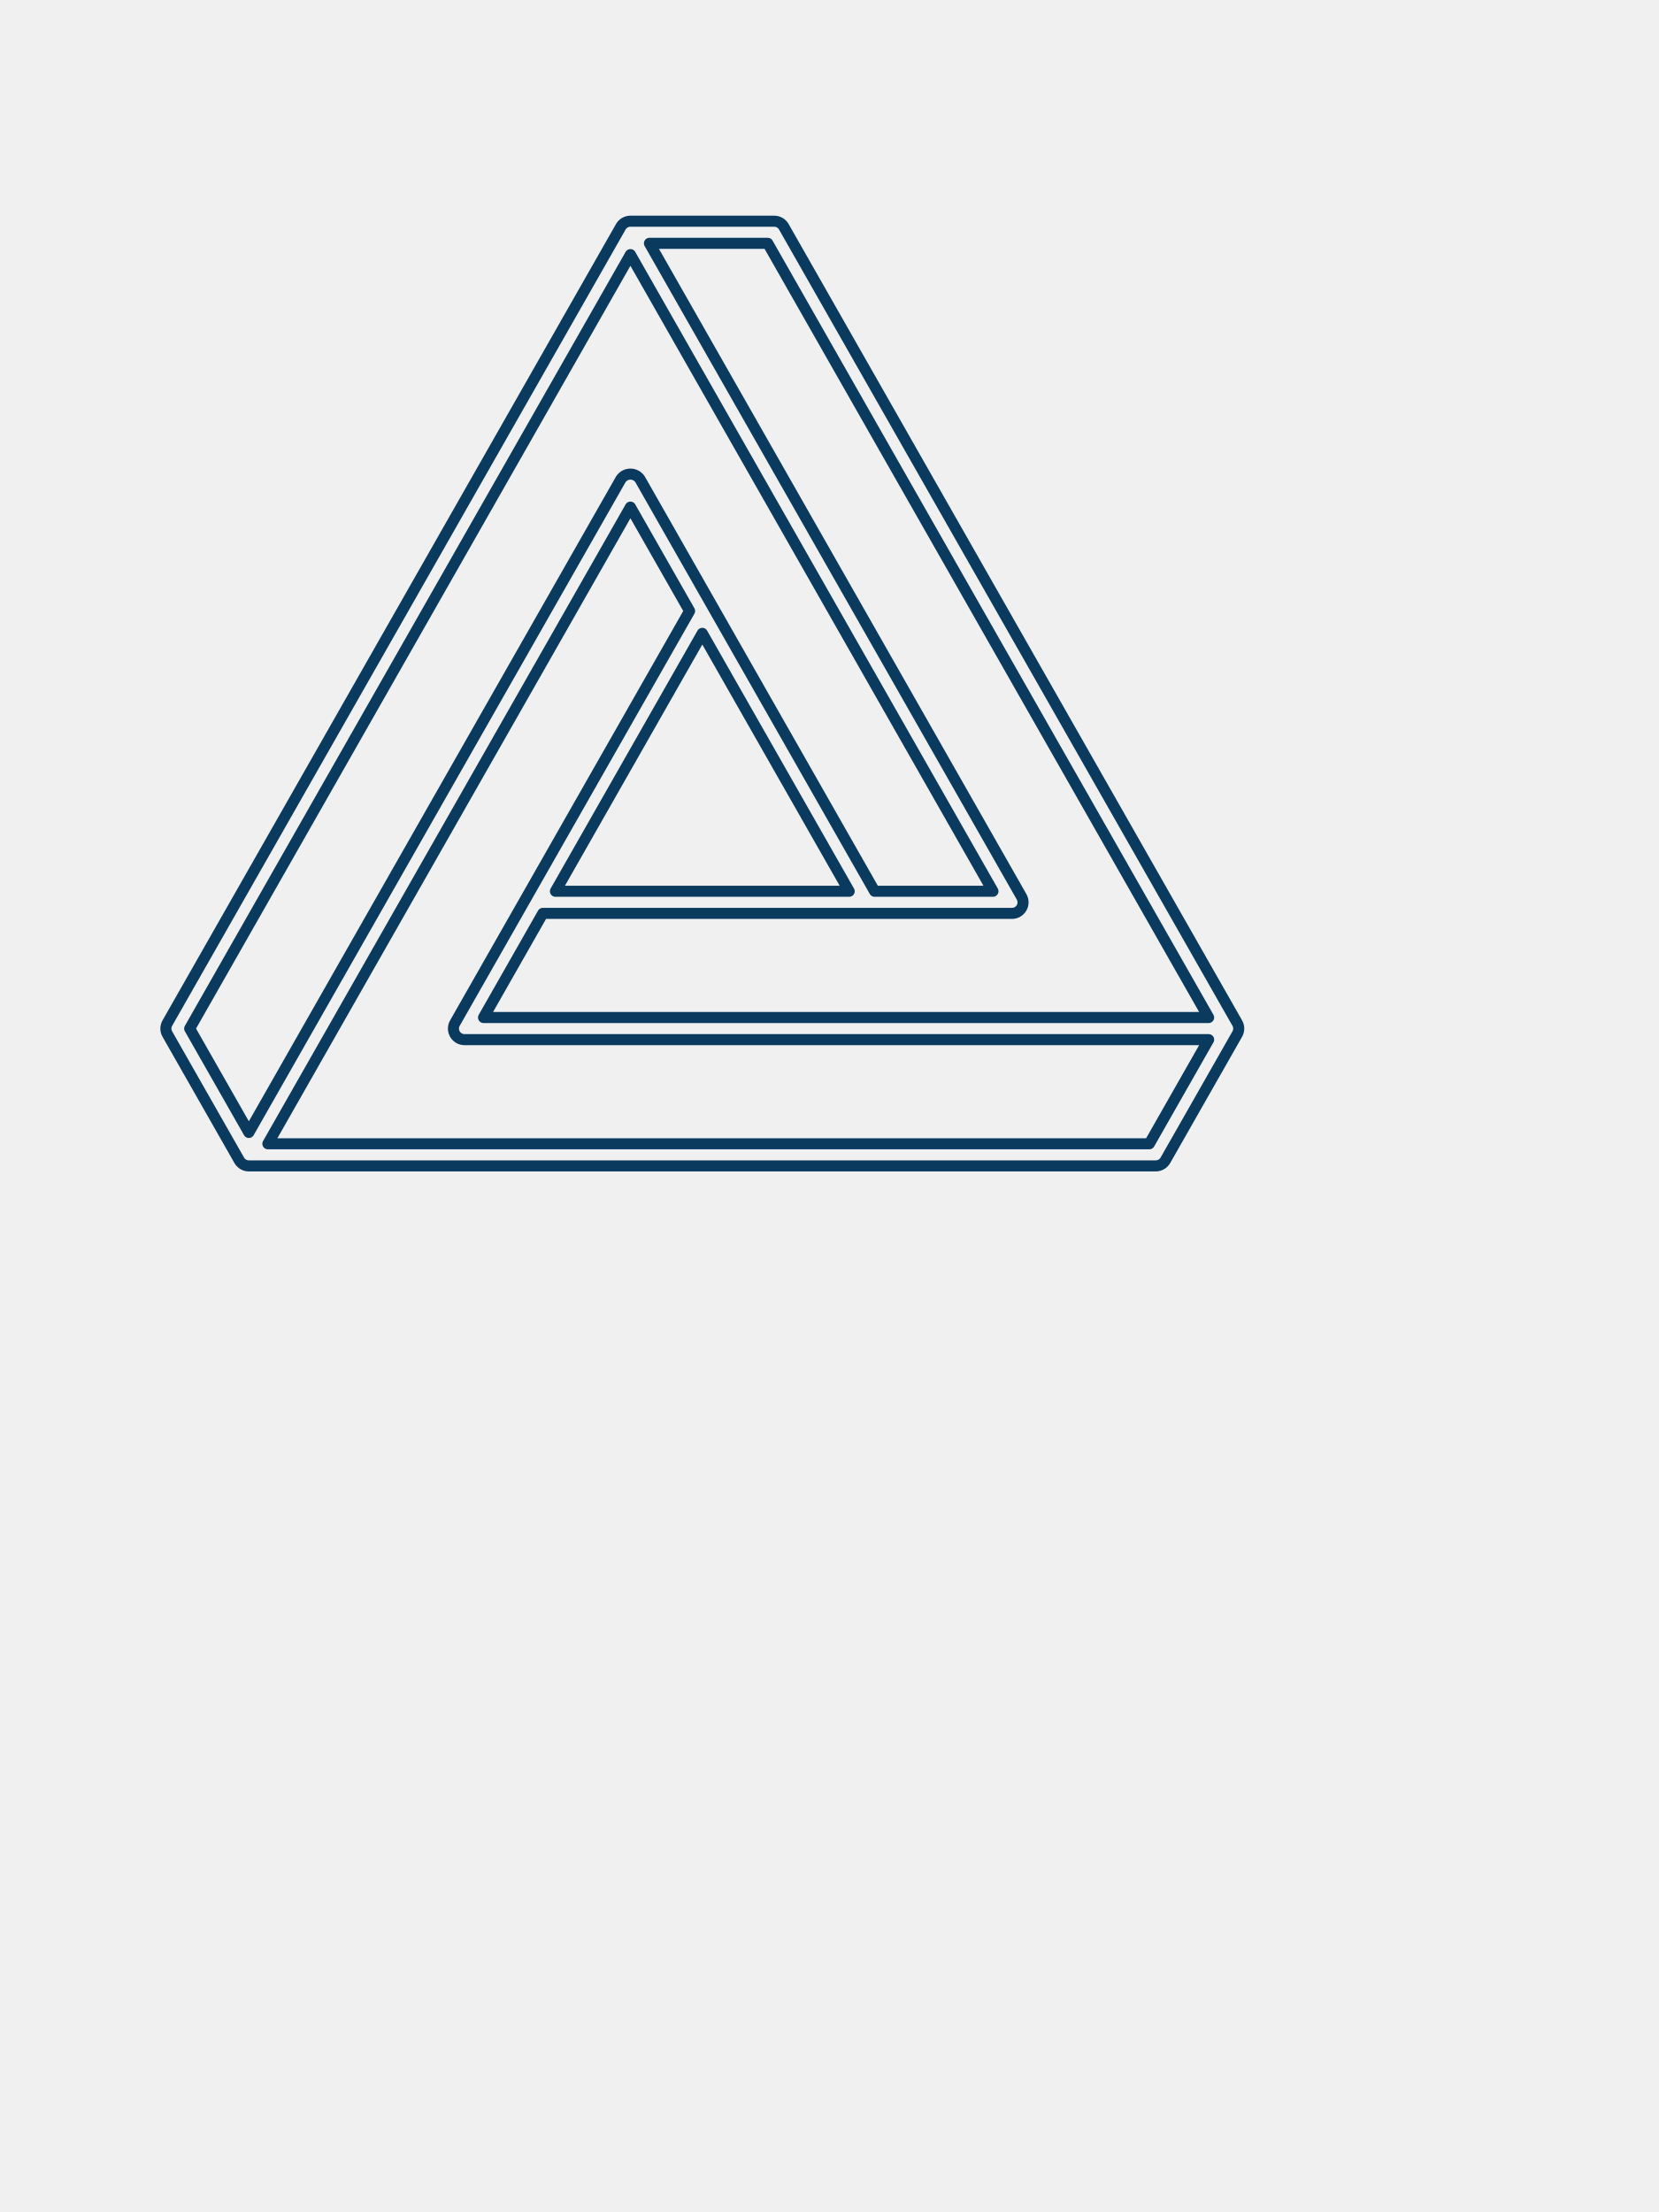
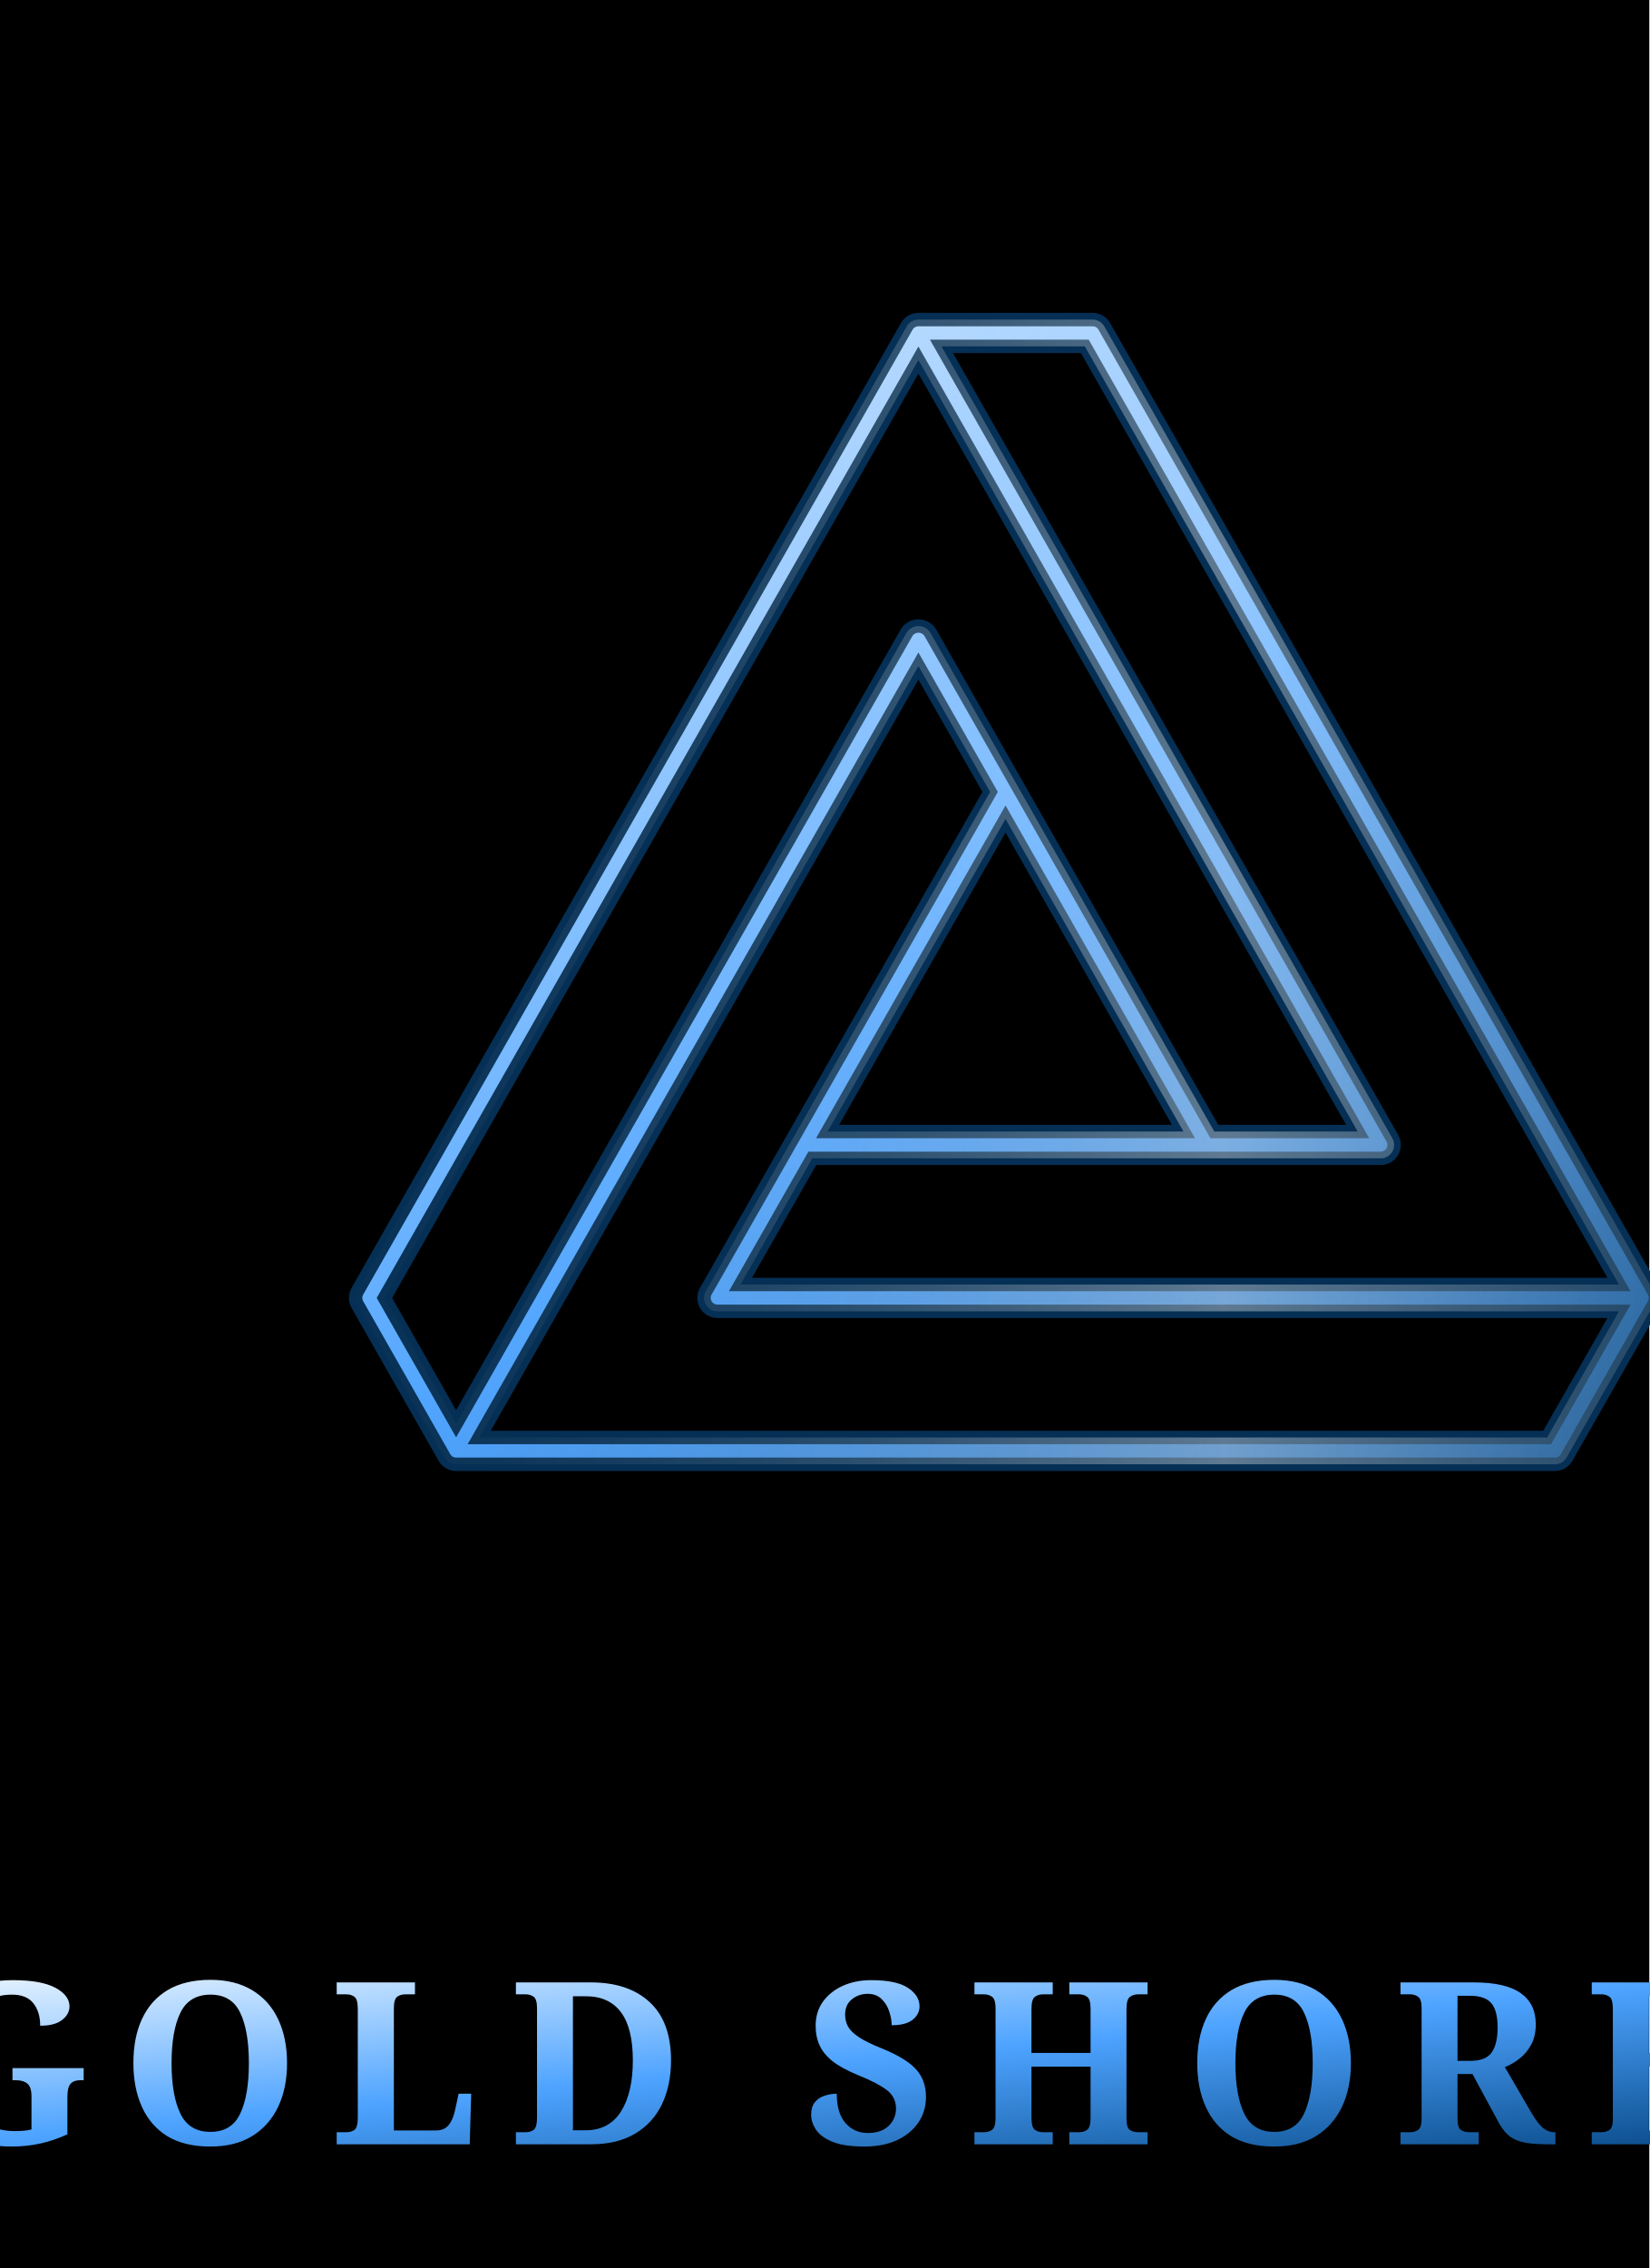
- <svg xmlns="http://www.w3.org/2000/svg" viewBox="0 0 150 200">
-   <path d="m111.87 92.505-41-72A1 1 0 0 0 70 20H57a1 1 0 0 0-.87.505l-41 72a1 1 0 0 0 0 .99l6.5 11.414a1 1 0 0 0 .87.506h82a1 1 0 0 0 .87-.506l6.5-11.414a1 1 0 0 0 0-.99M109.28 92H43.72l5.361-9.415H91.5a1 1 0 0 0 .87-1.494L58.72 22h10.698ZM63.5 57.265l13.28 23.32H50.22ZM17.15 93 57 23.021l32.78 57.564h-10.7l-21.21-37.25a1.04 1.04 0 0 0-1.738 0L22.5 102.392Zm86.768 10.415H24.22L57 45.85l5.35 9.394-21.22 37.261A1 1 0 0 0 42 94h67.28Z" fill="none" stroke="#0b3a5f" stroke-linejoin="round" />
+ <svg xmlns="http://www.w3.org/2000/svg" viewBox="0 0 160 220">
+   <defs>
+     <linearGradient id="b" x1="0%" y1="0%" x2="100%" y2="100%">
+       <stop offset="0%" stop-color="#e6f3ff" />
+       <stop offset="50%" stop-color="#4da3ff" />
+       <stop offset="100%" stop-color="#0a4c8a" />
+     </linearGradient>
+     <linearGradient id="a" x1="0%" y1="0%" x2="100%" y2="0%">
+       <stop offset="0%" stop-color="transparent" />
+       <stop offset="50%" stop-color="#ffffff" stop-opacity="0.9" />
+       <stop offset="100%" stop-color="transparent" />
+       <animateTransform attributeName="gradientTransform" type="translate" from="-160 0" to="160 0" dur="3s" repeatCount="indefinite" />
+     </linearGradient>
+     <mask id="c">
+       <path fill="url(#a)" d="M0 0h160v200H0z" />
+     </mask>
+   </defs>
+   <rect width="160" height="220" fill="black" />
+   <path d="m111.87 92.505-41-72A1 1 0 0 0 70 20H57a1 1 0 0 0-.87.505l-41 72a1 1 0 0 0 0 .99l6.5 11.414a1 1 0 0 0 .87.506h82a1 1 0 0 0 .87-.506l6.5-11.414a1 1 0 0 0 0-.99M109.28 92H43.72l5.361-9.415H91.5a1 1 0 0 0 .87-1.494L58.72 22h10.698ZM63.5 57.265l13.28 23.32H50.22ZM17.15 93 57 23.021l32.78 57.564h-10.7l-21.21-37.25a1.04 1.04 0 0 0-1.738 0L22.5 102.392Zm86.768 10.415H24.22L57 45.85l5.35 9.394-21.22 37.261A1 1 0 0 0 42 94h67.28Z" fill="url(#b)" stroke="#052f54" transform="matrix(1.3 0 0 1.3 15 5)" />
+   <path d="m111.87 92.505-41-72A1 1 0 0 0 70 20H57a1 1 0 0 0-.87.505l-41 72a1 1 0 0 0 0 .99l6.5 11.414a1 1 0 0 0 .87.506h82a1 1 0 0 0 .87-.506l6.5-11.414a1 1 0 0 0 0-.99M109.28 92H43.72l5.361-9.415H91.5a1 1 0 0 0 .87-1.494L58.72 22h10.698ZM63.5 57.265l13.28 23.32H50.22ZM17.15 93 57 23.021l32.78 57.564h-10.7l-21.21-37.25a1.04 1.04 0 0 0-1.738 0L22.5 102.392Zm86.768 10.415H24.22L57 45.85l5.35 9.394-21.22 37.261A1 1 0 0 0 42 94h67.28Z" fill="#ffffff" mask="url(#c)" opacity="0.4" transform="matrix(1.3 0 0 1.3 15 5)" />
+   <text x="80" y="208" text-anchor="middle" font-size="22" font-weight="600" letter-spacing="3" fill="url(#b)" font-family="Cinzel, Cormorant Garamond, Playfair Display, serif">
+     GOLD SHORE
+   </text>
</svg>
